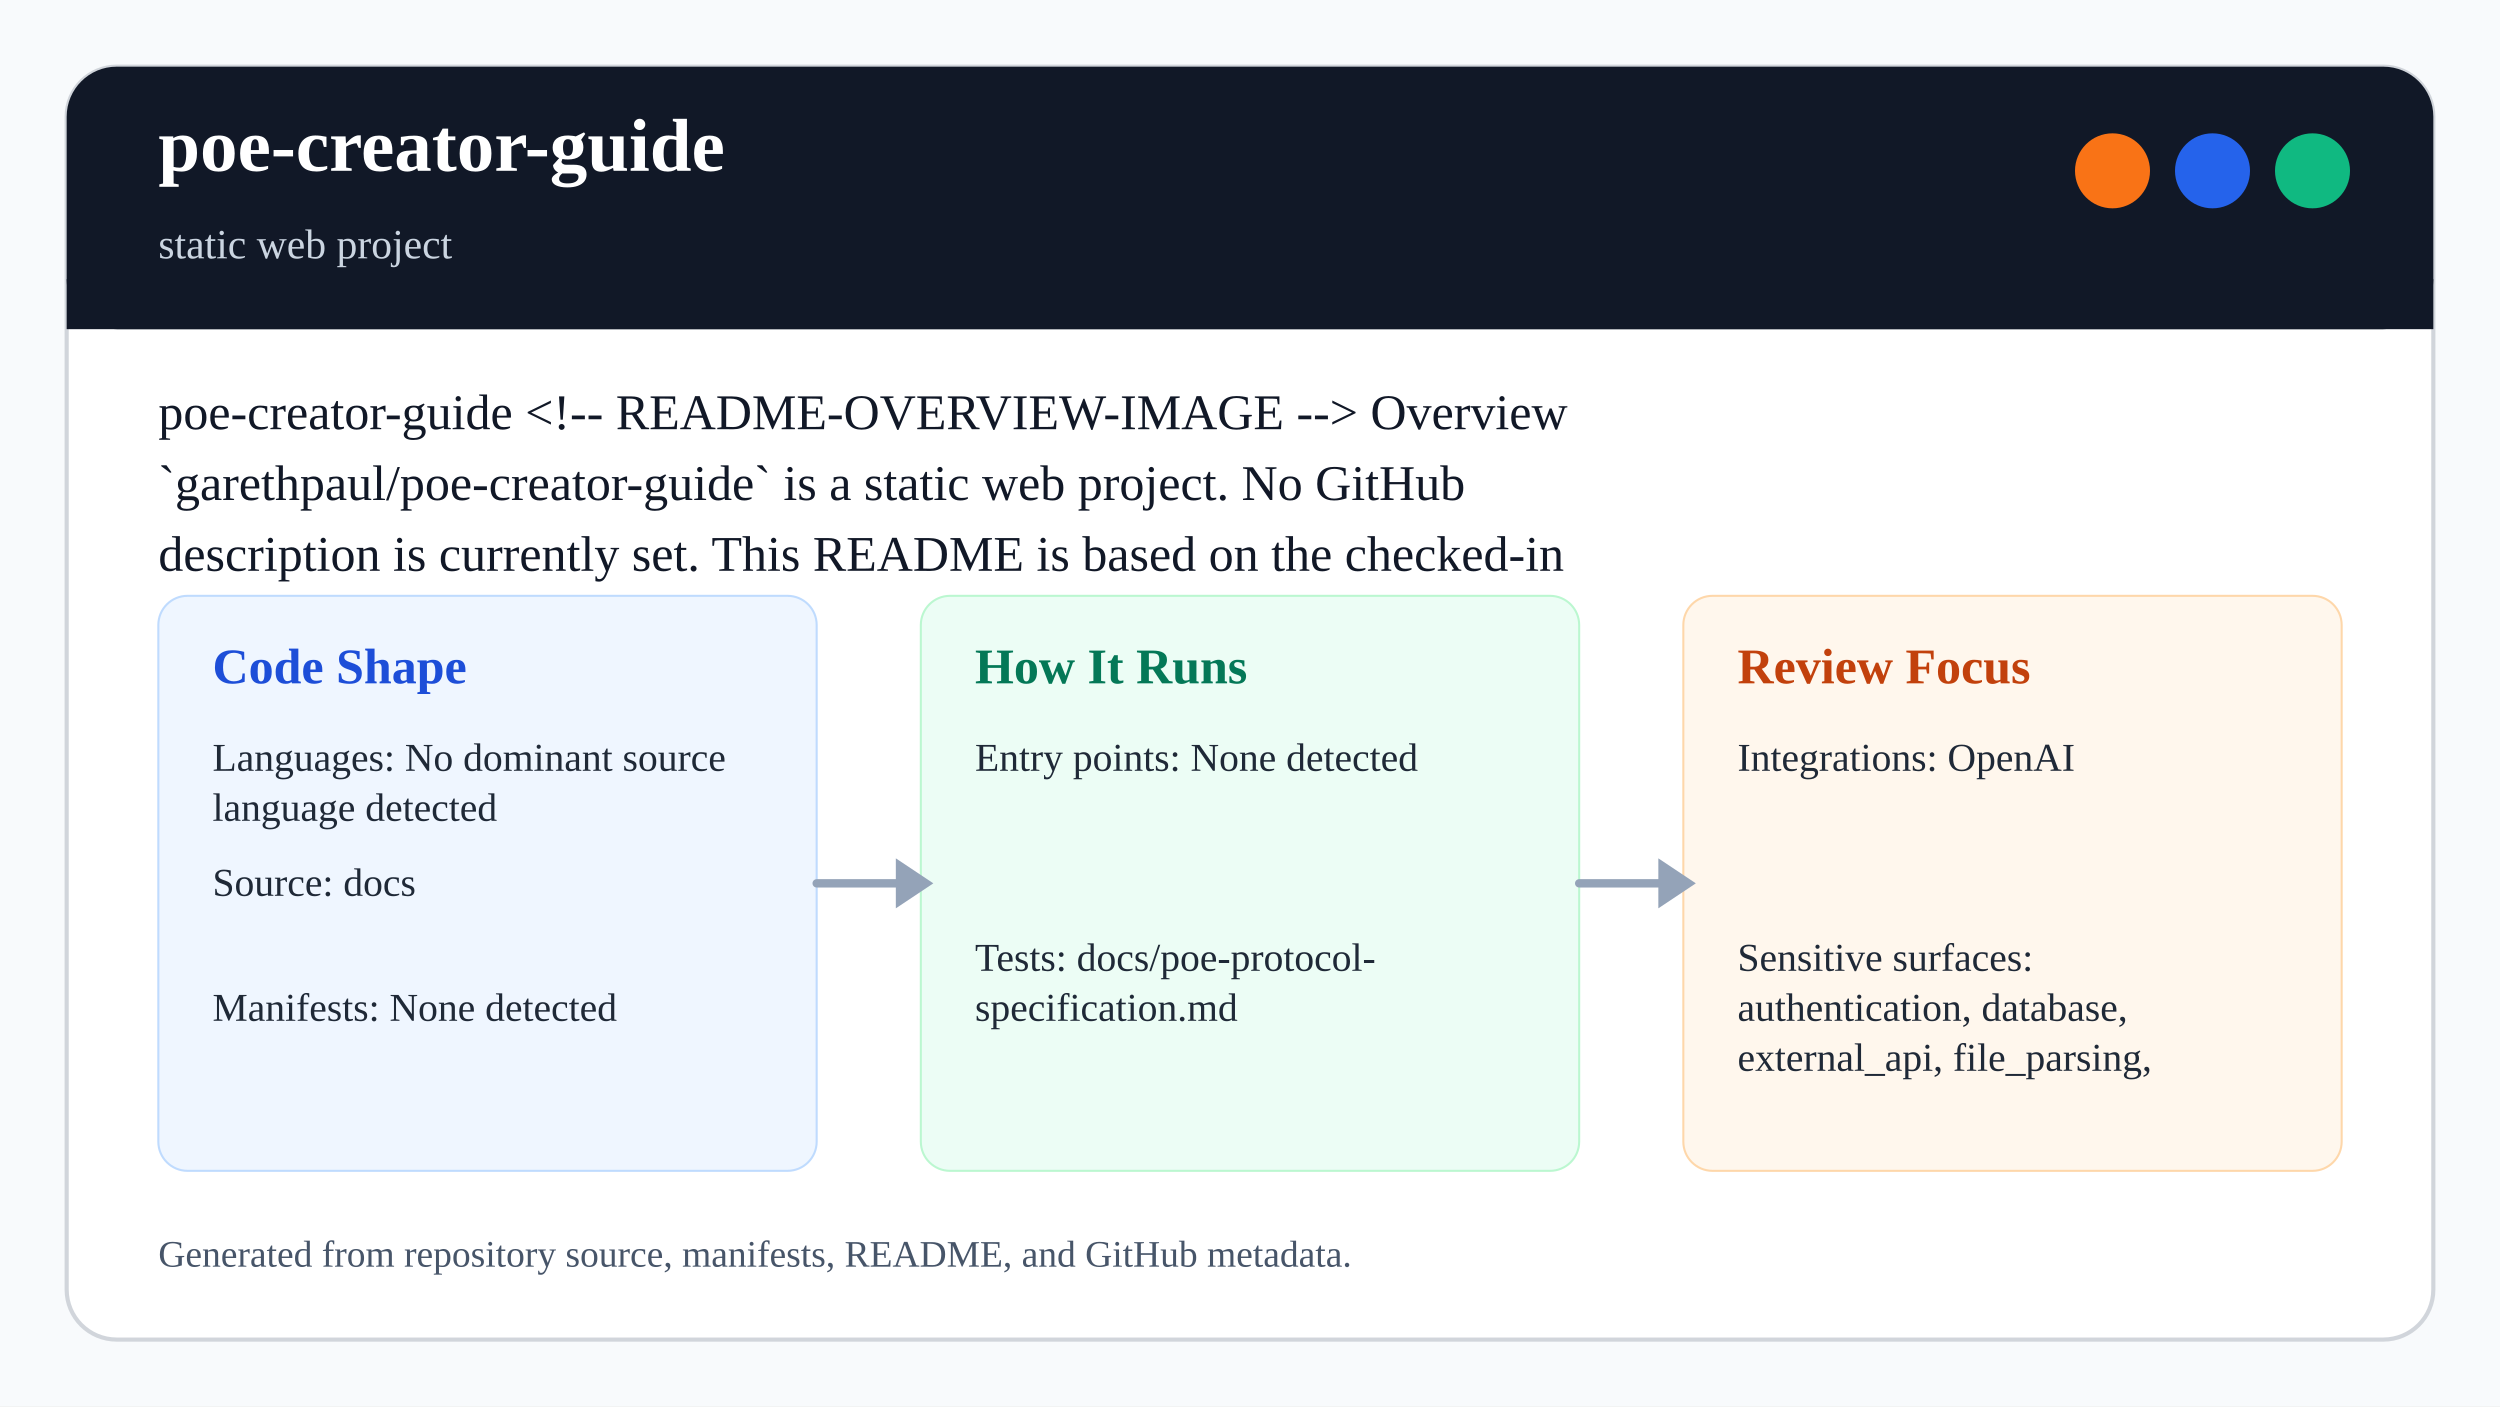
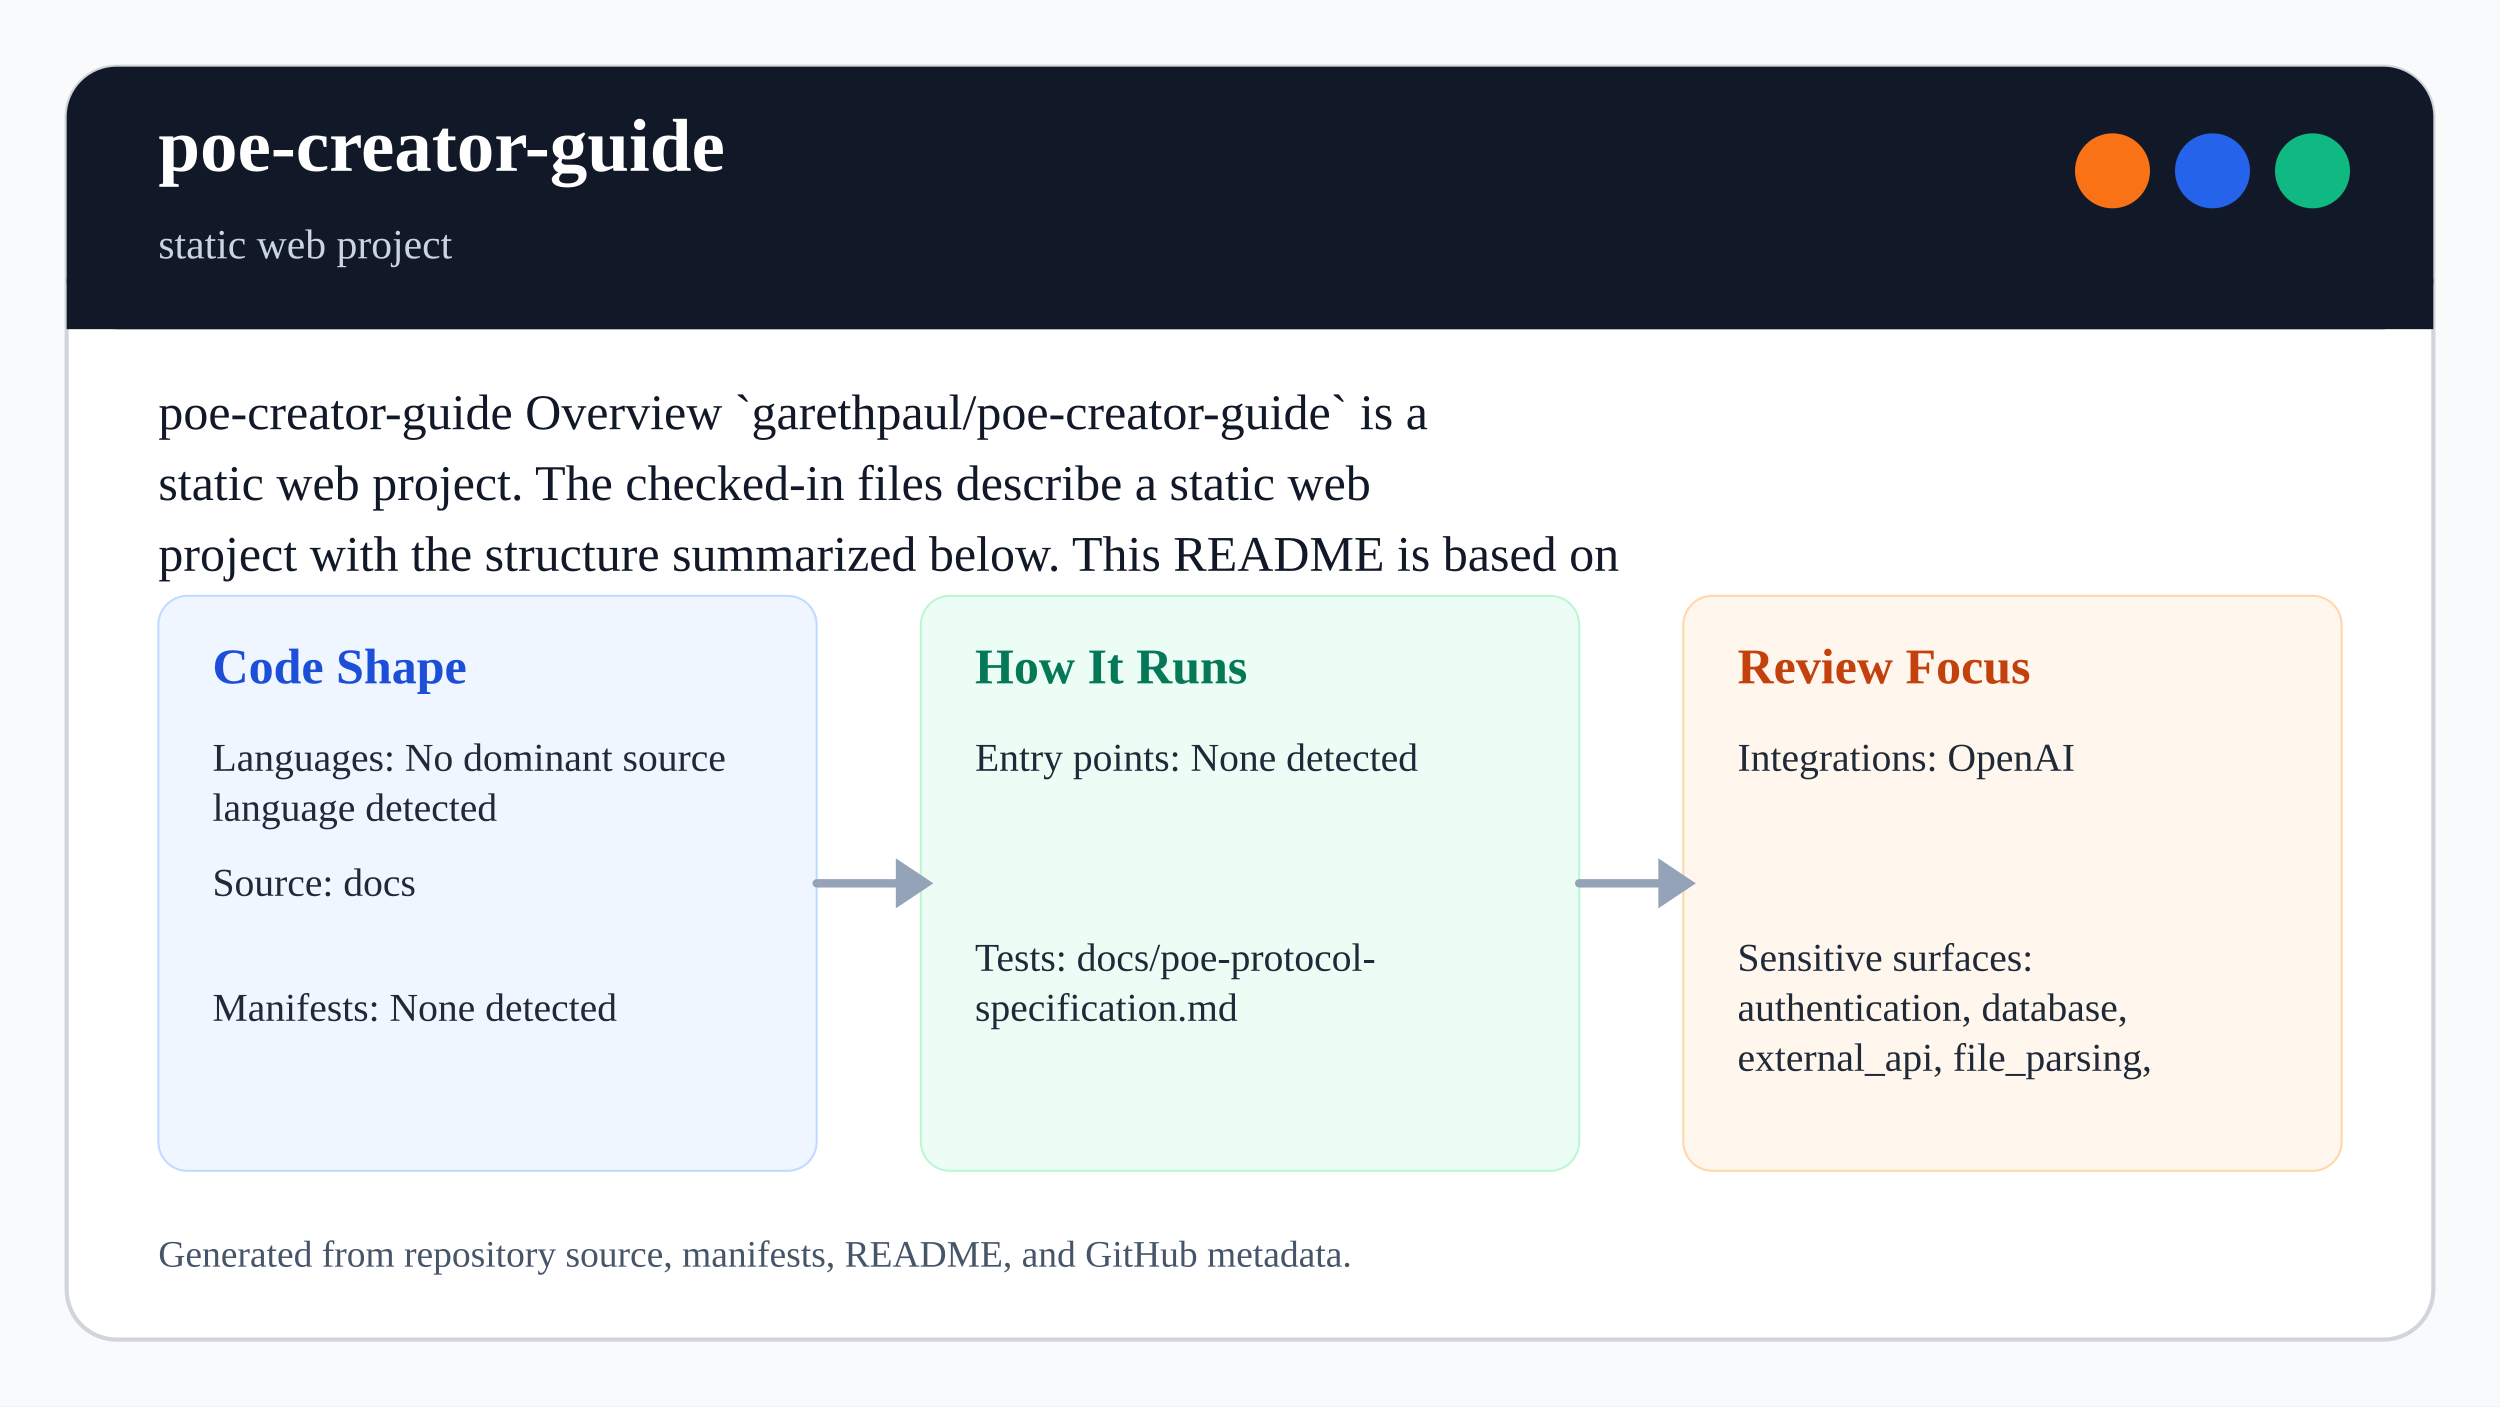
<svg xmlns="http://www.w3.org/2000/svg" width="1200" height="675" viewBox="0 0 1200 675" role="img" aria-labelledby="title desc">
  <rect width="1200" height="675" fill="#f8fafc" />
  <rect x="32" y="32" width="1136" height="611" rx="24" fill="#ffffff" stroke="#d1d5db" stroke-width="2" />
  <rect x="32" y="32" width="1136" height="126" rx="24" fill="#111827" />
  <path d="M32 134h1136v24H32z" fill="#111827" />
  <circle cx="1062" cy="82" r="18" fill="#2563eb" />
  <circle cx="1110" cy="82" r="18" fill="#10b981" />
  <circle cx="1014" cy="82" r="18" fill="#f97316" />
  <text x="76" y="82" font-size="36" fill="#ffffff" font-weight="700">poe-creator-guide</text>
  <text x="76" y="124" font-size="20" fill="#cbd5e1">static web project</text>
-   <text x="76" y="206" font-size="24" fill="#111827">poe-creator-guide &lt;!-- README-OVERVIEW-IMAGE --&gt; Overview</text>
-   <text x="76" y="240" font-size="24" fill="#111827">`garethpaul/poe-creator-guide` is a static web project. No GitHub</text>
-   <text x="76" y="274" font-size="24" fill="#111827">description is currently set. This README is based on the checked-in</text>
+   <text x="76" y="206" font-size="24" fill="#111827">poe-creator-guide Overview `garethpaul/poe-creator-guide` is a</text>
+   <text x="76" y="240" font-size="24" fill="#111827">static web project. The checked-in files describe a static web</text>
+   <text x="76" y="274" font-size="24" fill="#111827">project with the structure summarized below. This README is based on</text>
  <rect x="76" y="286" width="316" height="276" rx="14" fill="#eff6ff" stroke="#bfdbfe" />
  <text x="102" y="328" font-size="24" font-weight="700" fill="#1d4ed8">Code Shape</text>
  <text x="102" y="370" font-size="19" fill="#1f2937">Languages: No dominant source</text>
  <text x="102" y="394" font-size="19" fill="#1f2937">language detected</text>
  <text x="102" y="430" font-size="19" fill="#1f2937">Source: docs</text>
  <text x="102" y="490" font-size="19" fill="#1f2937">Manifests: None detected</text>
  <rect x="442" y="286" width="316" height="276" rx="14" fill="#ecfdf5" stroke="#bbf7d0" />
  <text x="468" y="328" font-size="24" font-weight="700" fill="#047857">How It Runs</text>
  <text x="468" y="370" font-size="19" fill="#1f2937">Entry points: None detected</text>
  <text x="468" y="466" font-size="19" fill="#1f2937">Tests: docs/poe-protocol-</text>
  <text x="468" y="490" font-size="19" fill="#1f2937">specification.md</text>
  <rect x="808" y="286" width="316" height="276" rx="14" fill="#fff7ed" stroke="#fed7aa" />
  <text x="834" y="328" font-size="24" font-weight="700" fill="#c2410c">Review Focus</text>
  <text x="834" y="370" font-size="19" fill="#1f2937">Integrations: OpenAI</text>
  <text x="834" y="466" font-size="19" fill="#1f2937">Sensitive surfaces:</text>
  <text x="834" y="490" font-size="19" fill="#1f2937">authentication, database,</text>
  <text x="834" y="514" font-size="19" fill="#1f2937">external_api, file_parsing,</text>
  <path d="M392 424h50" stroke="#94a3b8" stroke-width="4" stroke-linecap="round" />
  <path d="M430 412l18 12-18 12z" fill="#94a3b8" />
  <path d="M758 424h50" stroke="#94a3b8" stroke-width="4" stroke-linecap="round" />
  <path d="M796 412l18 12-18 12z" fill="#94a3b8" />
  <text x="76" y="608" font-size="18" fill="#475569">Generated from repository source, manifests, README, and GitHub metadata.</text>
</svg>
